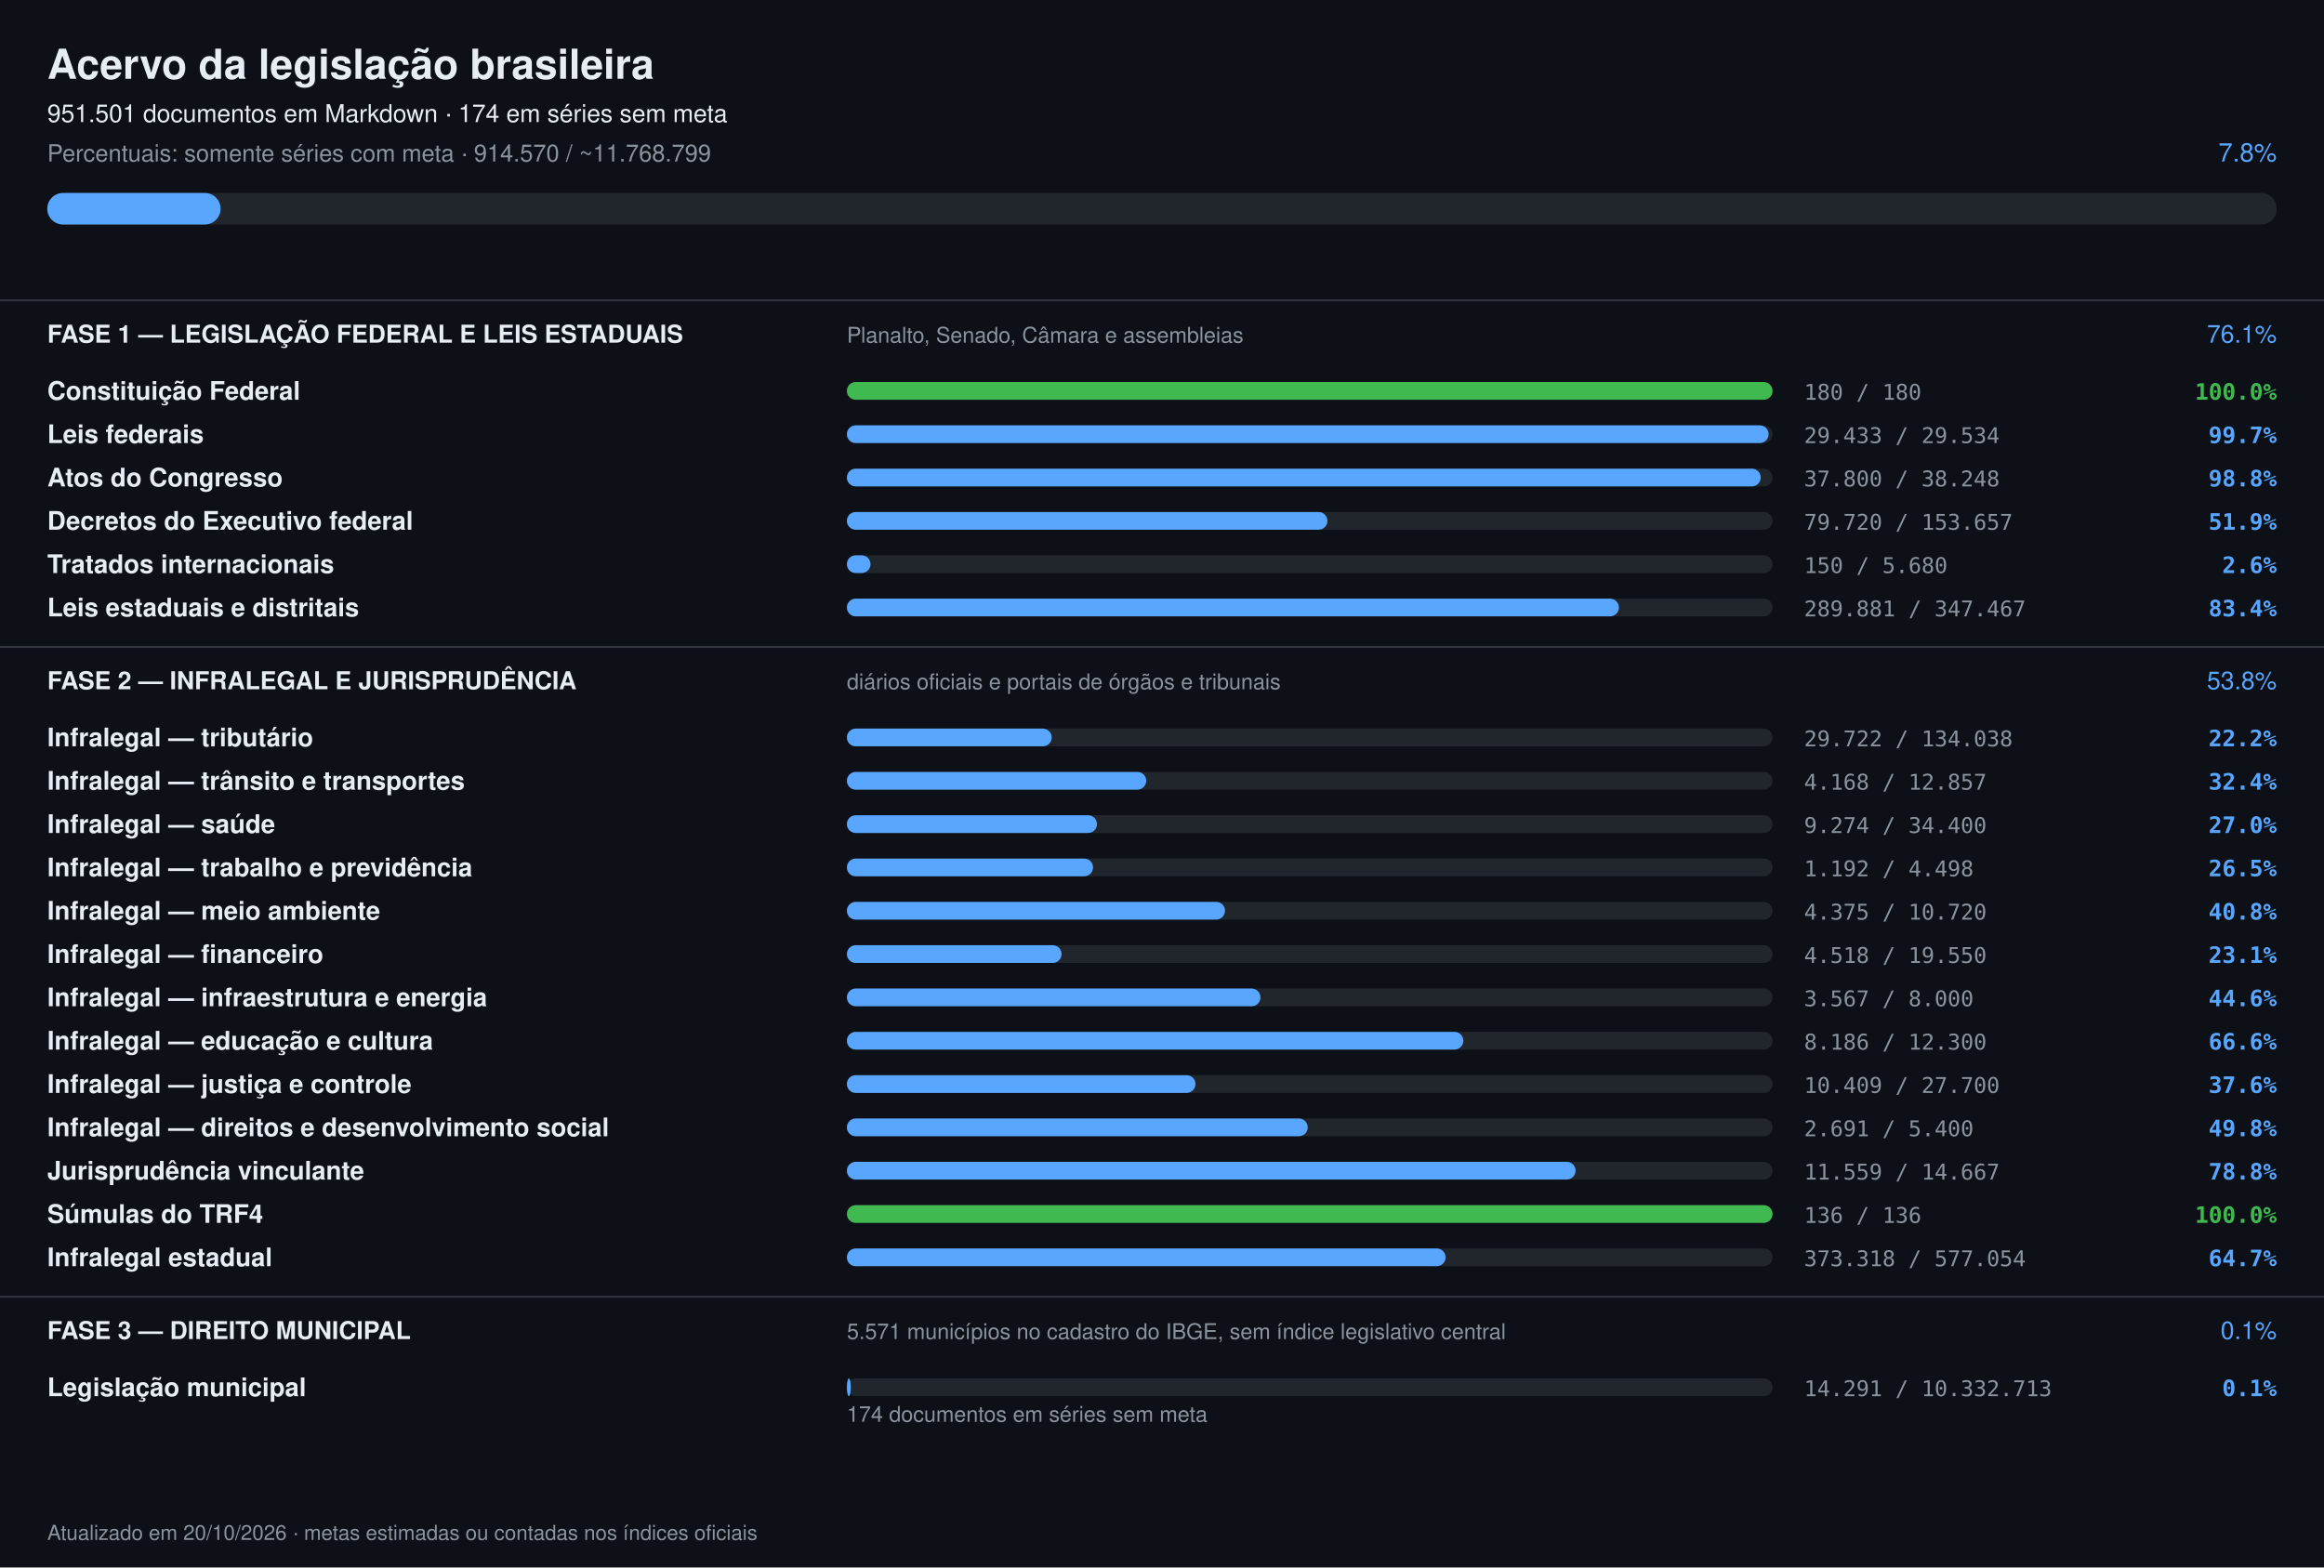
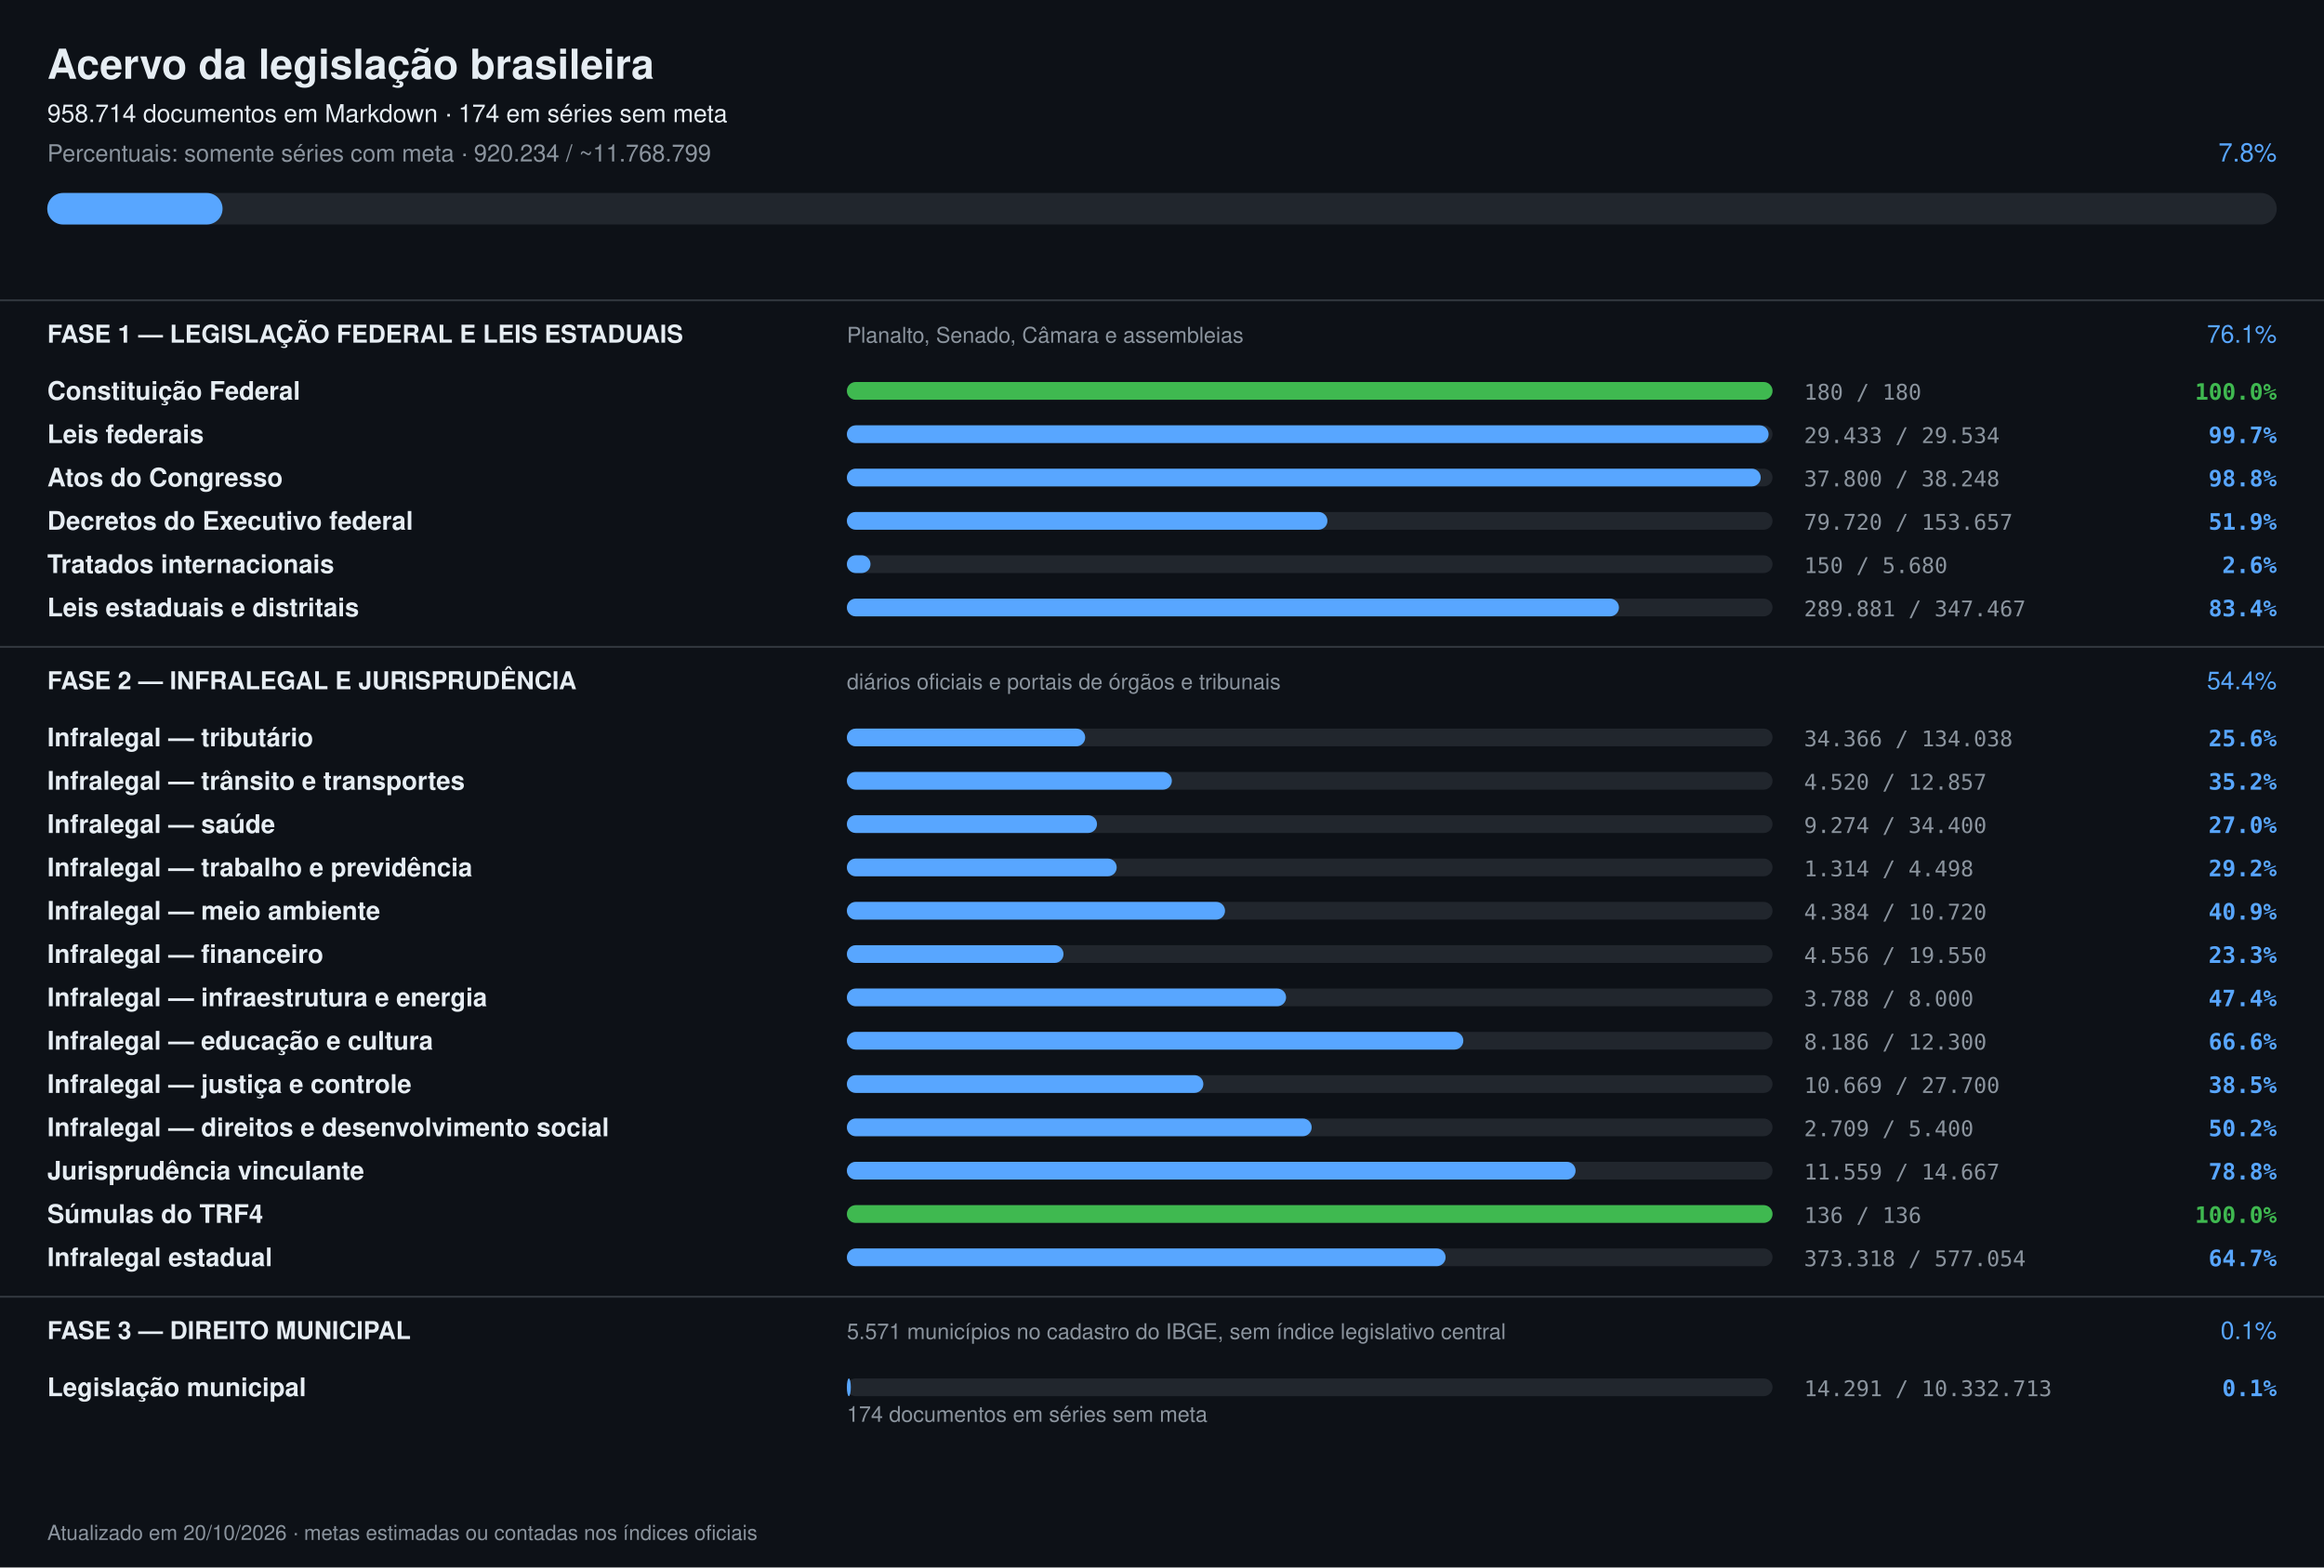
<svg xmlns="http://www.w3.org/2000/svg" width="1180" height="796" viewBox="0 0 1180 796" font-family="-apple-system,Segoe UI,Helvetica,Arial,sans-serif">
  <rect width="1180" height="796" fill="#0d1117" />
  <text x="24" y="40" font-size="21" font-weight="700" fill="#e6edf3">Acervo da legislação brasileira</text>
-   <text x="24" y="62" font-size="12.5" fill="#e6edf3">951.501 documentos em Markdown · 174 em séries sem meta</text>
-   <text x="24" y="82" font-size="12" fill="#8b949e">Percentuais: somente séries com meta · 914.570 / ~11.768.799</text>
+   <text x="24" y="62" font-size="12.5" fill="#e6edf3">958.714 documentos em Markdown · 174 em séries sem meta</text>
+   <text x="24" y="82" font-size="12" fill="#8b949e">Percentuais: somente séries com meta · 920.234 / ~11.768.799</text>
  <text x="1156" y="82" font-size="13" text-anchor="end" fill="#58a6ff">7.8%</text>
  <rect x="24" y="98" width="1132" height="16" rx="8" fill="#21262d" />
-   <rect x="24" y="98" width="88" height="16" rx="8" fill="#58a6ff" />
+   <rect x="24" y="98" width="89" height="16" rx="8" fill="#58a6ff" />
  <rect x="0" y="152" width="1180" height="1" fill="#30363d" />
  <text x="24" y="174" font-size="12.5" font-weight="700" fill="#e6edf3">FASE 1 — LEGISLAÇÃO FEDERAL E LEIS ESTADUAIS</text>
  <text x="430" y="174" font-size="11" fill="#8b949e">Planalto, Senado, Câmara e assembleias</text>
  <text x="1156" y="174" font-size="12.5" text-anchor="end" fill="#58a6ff">76.1%</text>
  <text x="24" y="203" font-size="13" font-weight="600" fill="#e6edf3">Constituição Federal</text>
  <rect x="430" y="194" width="470" height="9" rx="4.5" fill="#21262d" />
  <rect x="430" y="194" width="470" height="9" rx="4.5" fill="#3fb950" />
  <text x="916" y="203" font-size="11" fill="#8b949e" font-family="ui-monospace,monospace">180 / 180</text>
  <text x="1156" y="203" font-size="11.5" text-anchor="end" font-weight="600" fill="#3fb950" font-family="ui-monospace,monospace">100.0%</text>
  <text x="24" y="225" font-size="13" font-weight="600" fill="#e6edf3">Leis federais</text>
  <rect x="430" y="216" width="470" height="9" rx="4.5" fill="#21262d" />
  <rect x="430" y="216" width="468" height="9" rx="4.5" fill="#58a6ff" />
  <text x="916" y="225" font-size="11" fill="#8b949e" font-family="ui-monospace,monospace">29.433 / 29.534</text>
  <text x="1156" y="225" font-size="11.5" text-anchor="end" font-weight="600" fill="#58a6ff" font-family="ui-monospace,monospace">99.7%</text>
  <text x="24" y="247" font-size="13" font-weight="600" fill="#e6edf3">Atos do Congresso</text>
  <rect x="430" y="238" width="470" height="9" rx="4.5" fill="#21262d" />
  <rect x="430" y="238" width="464" height="9" rx="4.5" fill="#58a6ff" />
  <text x="916" y="247" font-size="11" fill="#8b949e" font-family="ui-monospace,monospace">37.800 / 38.248</text>
  <text x="1156" y="247" font-size="11.5" text-anchor="end" font-weight="600" fill="#58a6ff" font-family="ui-monospace,monospace">98.8%</text>
  <text x="24" y="269" font-size="13" font-weight="600" fill="#e6edf3">Decretos do Executivo federal</text>
  <rect x="430" y="260" width="470" height="9" rx="4.5" fill="#21262d" />
  <rect x="430" y="260" width="244" height="9" rx="4.5" fill="#58a6ff" />
  <text x="916" y="269" font-size="11" fill="#8b949e" font-family="ui-monospace,monospace">79.720 / 153.657</text>
  <text x="1156" y="269" font-size="11.5" text-anchor="end" font-weight="600" fill="#58a6ff" font-family="ui-monospace,monospace">51.9%</text>
  <text x="24" y="291" font-size="13" font-weight="600" fill="#e6edf3">Tratados internacionais</text>
  <rect x="430" y="282" width="470" height="9" rx="4.5" fill="#21262d" />
  <rect x="430" y="282" width="12" height="9" rx="4.5" fill="#58a6ff" />
  <text x="916" y="291" font-size="11" fill="#8b949e" font-family="ui-monospace,monospace">150 / 5.680</text>
  <text x="1156" y="291" font-size="11.5" text-anchor="end" font-weight="600" fill="#58a6ff" font-family="ui-monospace,monospace">2.6%</text>
  <text x="24" y="313" font-size="13" font-weight="600" fill="#e6edf3">Leis estaduais e distritais</text>
  <rect x="430" y="304" width="470" height="9" rx="4.5" fill="#21262d" />
  <rect x="430" y="304" width="392" height="9" rx="4.5" fill="#58a6ff" />
  <text x="916" y="313" font-size="11" fill="#8b949e" font-family="ui-monospace,monospace">289.881 / 347.467</text>
  <text x="1156" y="313" font-size="11.5" text-anchor="end" font-weight="600" fill="#58a6ff" font-family="ui-monospace,monospace">83.4%</text>
  <rect x="0" y="328" width="1180" height="1" fill="#30363d" />
  <text x="24" y="350" font-size="12.5" font-weight="700" fill="#e6edf3">FASE 2 — INFRALEGAL E JURISPRUDÊNCIA</text>
  <text x="430" y="350" font-size="11" fill="#8b949e">diários oficiais e portais de órgãos e tribunais</text>
-   <text x="1156" y="350" font-size="12.5" text-anchor="end" fill="#58a6ff">53.8%</text>
+   <text x="1156" y="350" font-size="12.5" text-anchor="end" fill="#58a6ff">54.4%</text>
  <text x="24" y="379" font-size="13" font-weight="600" fill="#e6edf3">Infralegal — tributário</text>
  <rect x="430" y="370" width="470" height="9" rx="4.5" fill="#21262d" />
-   <rect x="430" y="370" width="104" height="9" rx="4.5" fill="#58a6ff" />
-   <text x="916" y="379" font-size="11" fill="#8b949e" font-family="ui-monospace,monospace">29.722 / 134.038</text>
-   <text x="1156" y="379" font-size="11.5" text-anchor="end" font-weight="600" fill="#58a6ff" font-family="ui-monospace,monospace">22.2%</text>
+   <rect x="430" y="370" width="121" height="9" rx="4.5" fill="#58a6ff" />
+   <text x="916" y="379" font-size="11" fill="#8b949e" font-family="ui-monospace,monospace">34.366 / 134.038</text>
+   <text x="1156" y="379" font-size="11.5" text-anchor="end" font-weight="600" fill="#58a6ff" font-family="ui-monospace,monospace">25.6%</text>
  <text x="24" y="401" font-size="13" font-weight="600" fill="#e6edf3">Infralegal — trânsito e transportes</text>
  <rect x="430" y="392" width="470" height="9" rx="4.5" fill="#21262d" />
-   <rect x="430" y="392" width="152" height="9" rx="4.5" fill="#58a6ff" />
-   <text x="916" y="401" font-size="11" fill="#8b949e" font-family="ui-monospace,monospace">4.168 / 12.857</text>
-   <text x="1156" y="401" font-size="11.5" text-anchor="end" font-weight="600" fill="#58a6ff" font-family="ui-monospace,monospace">32.4%</text>
+   <rect x="430" y="392" width="165" height="9" rx="4.5" fill="#58a6ff" />
+   <text x="916" y="401" font-size="11" fill="#8b949e" font-family="ui-monospace,monospace">4.520 / 12.857</text>
+   <text x="1156" y="401" font-size="11.5" text-anchor="end" font-weight="600" fill="#58a6ff" font-family="ui-monospace,monospace">35.2%</text>
  <text x="24" y="423" font-size="13" font-weight="600" fill="#e6edf3">Infralegal — saúde</text>
  <rect x="430" y="414" width="470" height="9" rx="4.5" fill="#21262d" />
  <rect x="430" y="414" width="127" height="9" rx="4.5" fill="#58a6ff" />
  <text x="916" y="423" font-size="11" fill="#8b949e" font-family="ui-monospace,monospace">9.274 / 34.400</text>
  <text x="1156" y="423" font-size="11.5" text-anchor="end" font-weight="600" fill="#58a6ff" font-family="ui-monospace,monospace">27.0%</text>
  <text x="24" y="445" font-size="13" font-weight="600" fill="#e6edf3">Infralegal — trabalho e previdência</text>
  <rect x="430" y="436" width="470" height="9" rx="4.5" fill="#21262d" />
-   <rect x="430" y="436" width="125" height="9" rx="4.5" fill="#58a6ff" />
-   <text x="916" y="445" font-size="11" fill="#8b949e" font-family="ui-monospace,monospace">1.192 / 4.498</text>
-   <text x="1156" y="445" font-size="11.5" text-anchor="end" font-weight="600" fill="#58a6ff" font-family="ui-monospace,monospace">26.5%</text>
+   <rect x="430" y="436" width="137" height="9" rx="4.5" fill="#58a6ff" />
+   <text x="916" y="445" font-size="11" fill="#8b949e" font-family="ui-monospace,monospace">1.314 / 4.498</text>
+   <text x="1156" y="445" font-size="11.5" text-anchor="end" font-weight="600" fill="#58a6ff" font-family="ui-monospace,monospace">29.2%</text>
  <text x="24" y="467" font-size="13" font-weight="600" fill="#e6edf3">Infralegal — meio ambiente</text>
  <rect x="430" y="458" width="470" height="9" rx="4.5" fill="#21262d" />
  <rect x="430" y="458" width="192" height="9" rx="4.5" fill="#58a6ff" />
-   <text x="916" y="467" font-size="11" fill="#8b949e" font-family="ui-monospace,monospace">4.375 / 10.720</text>
-   <text x="1156" y="467" font-size="11.5" text-anchor="end" font-weight="600" fill="#58a6ff" font-family="ui-monospace,monospace">40.8%</text>
+   <text x="916" y="467" font-size="11" fill="#8b949e" font-family="ui-monospace,monospace">4.384 / 10.720</text>
+   <text x="1156" y="467" font-size="11.5" text-anchor="end" font-weight="600" fill="#58a6ff" font-family="ui-monospace,monospace">40.9%</text>
  <text x="24" y="489" font-size="13" font-weight="600" fill="#e6edf3">Infralegal — financeiro</text>
  <rect x="430" y="480" width="470" height="9" rx="4.5" fill="#21262d" />
-   <rect x="430" y="480" width="109" height="9" rx="4.5" fill="#58a6ff" />
-   <text x="916" y="489" font-size="11" fill="#8b949e" font-family="ui-monospace,monospace">4.518 / 19.550</text>
-   <text x="1156" y="489" font-size="11.5" text-anchor="end" font-weight="600" fill="#58a6ff" font-family="ui-monospace,monospace">23.1%</text>
+   <rect x="430" y="480" width="110" height="9" rx="4.5" fill="#58a6ff" />
+   <text x="916" y="489" font-size="11" fill="#8b949e" font-family="ui-monospace,monospace">4.556 / 19.550</text>
+   <text x="1156" y="489" font-size="11.5" text-anchor="end" font-weight="600" fill="#58a6ff" font-family="ui-monospace,monospace">23.3%</text>
  <text x="24" y="511" font-size="13" font-weight="600" fill="#e6edf3">Infralegal — infraestrutura e energia</text>
  <rect x="430" y="502" width="470" height="9" rx="4.5" fill="#21262d" />
-   <rect x="430" y="502" width="210" height="9" rx="4.5" fill="#58a6ff" />
-   <text x="916" y="511" font-size="11" fill="#8b949e" font-family="ui-monospace,monospace">3.567 / 8.000</text>
-   <text x="1156" y="511" font-size="11.5" text-anchor="end" font-weight="600" fill="#58a6ff" font-family="ui-monospace,monospace">44.6%</text>
+   <rect x="430" y="502" width="223" height="9" rx="4.5" fill="#58a6ff" />
+   <text x="916" y="511" font-size="11" fill="#8b949e" font-family="ui-monospace,monospace">3.788 / 8.000</text>
+   <text x="1156" y="511" font-size="11.5" text-anchor="end" font-weight="600" fill="#58a6ff" font-family="ui-monospace,monospace">47.4%</text>
  <text x="24" y="533" font-size="13" font-weight="600" fill="#e6edf3">Infralegal — educação e cultura</text>
  <rect x="430" y="524" width="470" height="9" rx="4.5" fill="#21262d" />
  <rect x="430" y="524" width="313" height="9" rx="4.5" fill="#58a6ff" />
  <text x="916" y="533" font-size="11" fill="#8b949e" font-family="ui-monospace,monospace">8.186 / 12.300</text>
  <text x="1156" y="533" font-size="11.5" text-anchor="end" font-weight="600" fill="#58a6ff" font-family="ui-monospace,monospace">66.6%</text>
  <text x="24" y="555" font-size="13" font-weight="600" fill="#e6edf3">Infralegal — justiça e controle</text>
  <rect x="430" y="546" width="470" height="9" rx="4.5" fill="#21262d" />
-   <rect x="430" y="546" width="177" height="9" rx="4.5" fill="#58a6ff" />
-   <text x="916" y="555" font-size="11" fill="#8b949e" font-family="ui-monospace,monospace">10.409 / 27.700</text>
-   <text x="1156" y="555" font-size="11.5" text-anchor="end" font-weight="600" fill="#58a6ff" font-family="ui-monospace,monospace">37.6%</text>
+   <rect x="430" y="546" width="181" height="9" rx="4.5" fill="#58a6ff" />
+   <text x="916" y="555" font-size="11" fill="#8b949e" font-family="ui-monospace,monospace">10.669 / 27.700</text>
+   <text x="1156" y="555" font-size="11.5" text-anchor="end" font-weight="600" fill="#58a6ff" font-family="ui-monospace,monospace">38.5%</text>
  <text x="24" y="577" font-size="13" font-weight="600" fill="#e6edf3">Infralegal — direitos e desenvolvimento social</text>
  <rect x="430" y="568" width="470" height="9" rx="4.5" fill="#21262d" />
-   <rect x="430" y="568" width="234" height="9" rx="4.5" fill="#58a6ff" />
-   <text x="916" y="577" font-size="11" fill="#8b949e" font-family="ui-monospace,monospace">2.691 / 5.400</text>
-   <text x="1156" y="577" font-size="11.5" text-anchor="end" font-weight="600" fill="#58a6ff" font-family="ui-monospace,monospace">49.8%</text>
+   <rect x="430" y="568" width="236" height="9" rx="4.5" fill="#58a6ff" />
+   <text x="916" y="577" font-size="11" fill="#8b949e" font-family="ui-monospace,monospace">2.709 / 5.400</text>
+   <text x="1156" y="577" font-size="11.5" text-anchor="end" font-weight="600" fill="#58a6ff" font-family="ui-monospace,monospace">50.2%</text>
  <text x="24" y="599" font-size="13" font-weight="600" fill="#e6edf3">Jurisprudência vinculante</text>
  <rect x="430" y="590" width="470" height="9" rx="4.5" fill="#21262d" />
  <rect x="430" y="590" width="370" height="9" rx="4.5" fill="#58a6ff" />
  <text x="916" y="599" font-size="11" fill="#8b949e" font-family="ui-monospace,monospace">11.559 / 14.667</text>
  <text x="1156" y="599" font-size="11.5" text-anchor="end" font-weight="600" fill="#58a6ff" font-family="ui-monospace,monospace">78.8%</text>
  <text x="24" y="621" font-size="13" font-weight="600" fill="#e6edf3">Súmulas do TRF4</text>
  <rect x="430" y="612" width="470" height="9" rx="4.5" fill="#21262d" />
  <rect x="430" y="612" width="470" height="9" rx="4.5" fill="#3fb950" />
  <text x="916" y="621" font-size="11" fill="#8b949e" font-family="ui-monospace,monospace">136 / 136</text>
  <text x="1156" y="621" font-size="11.5" text-anchor="end" font-weight="600" fill="#3fb950" font-family="ui-monospace,monospace">100.0%</text>
  <text x="24" y="643" font-size="13" font-weight="600" fill="#e6edf3">Infralegal estadual</text>
  <rect x="430" y="634" width="470" height="9" rx="4.5" fill="#21262d" />
  <rect x="430" y="634" width="304" height="9" rx="4.5" fill="#58a6ff" />
  <text x="916" y="643" font-size="11" fill="#8b949e" font-family="ui-monospace,monospace">373.318 / 577.054</text>
  <text x="1156" y="643" font-size="11.5" text-anchor="end" font-weight="600" fill="#58a6ff" font-family="ui-monospace,monospace">64.7%</text>
  <rect x="0" y="658" width="1180" height="1" fill="#30363d" />
  <text x="24" y="680" font-size="12.5" font-weight="700" fill="#e6edf3">FASE 3 — DIREITO MUNICIPAL</text>
  <text x="430" y="680" font-size="11" fill="#8b949e">5.571 municípios no cadastro do IBGE, sem índice legislativo central</text>
  <text x="1156" y="680" font-size="12.5" text-anchor="end" fill="#58a6ff">0.1%</text>
  <text x="24" y="709" font-size="13" font-weight="600" fill="#e6edf3">Legislação municipal</text>
  <rect x="430" y="700" width="470" height="9" rx="4.5" fill="#21262d" />
  <rect x="430" y="700" width="2" height="9" rx="4.5" fill="#58a6ff" />
  <text x="916" y="709" font-size="11" fill="#8b949e" font-family="ui-monospace,monospace">14.291 / 10.332.713</text>
  <text x="1156" y="709" font-size="11.5" text-anchor="end" font-weight="600" fill="#58a6ff" font-family="ui-monospace,monospace">0.1%</text>
  <text x="430" y="722" font-size="11" fill="#8b949e">174 documentos em séries sem meta</text>
  <text x="24" y="782" font-size="10.5" fill="#8b949e">Atualizado em 20/10/2026 · metas estimadas ou contadas nos índices oficiais</text>
</svg>
